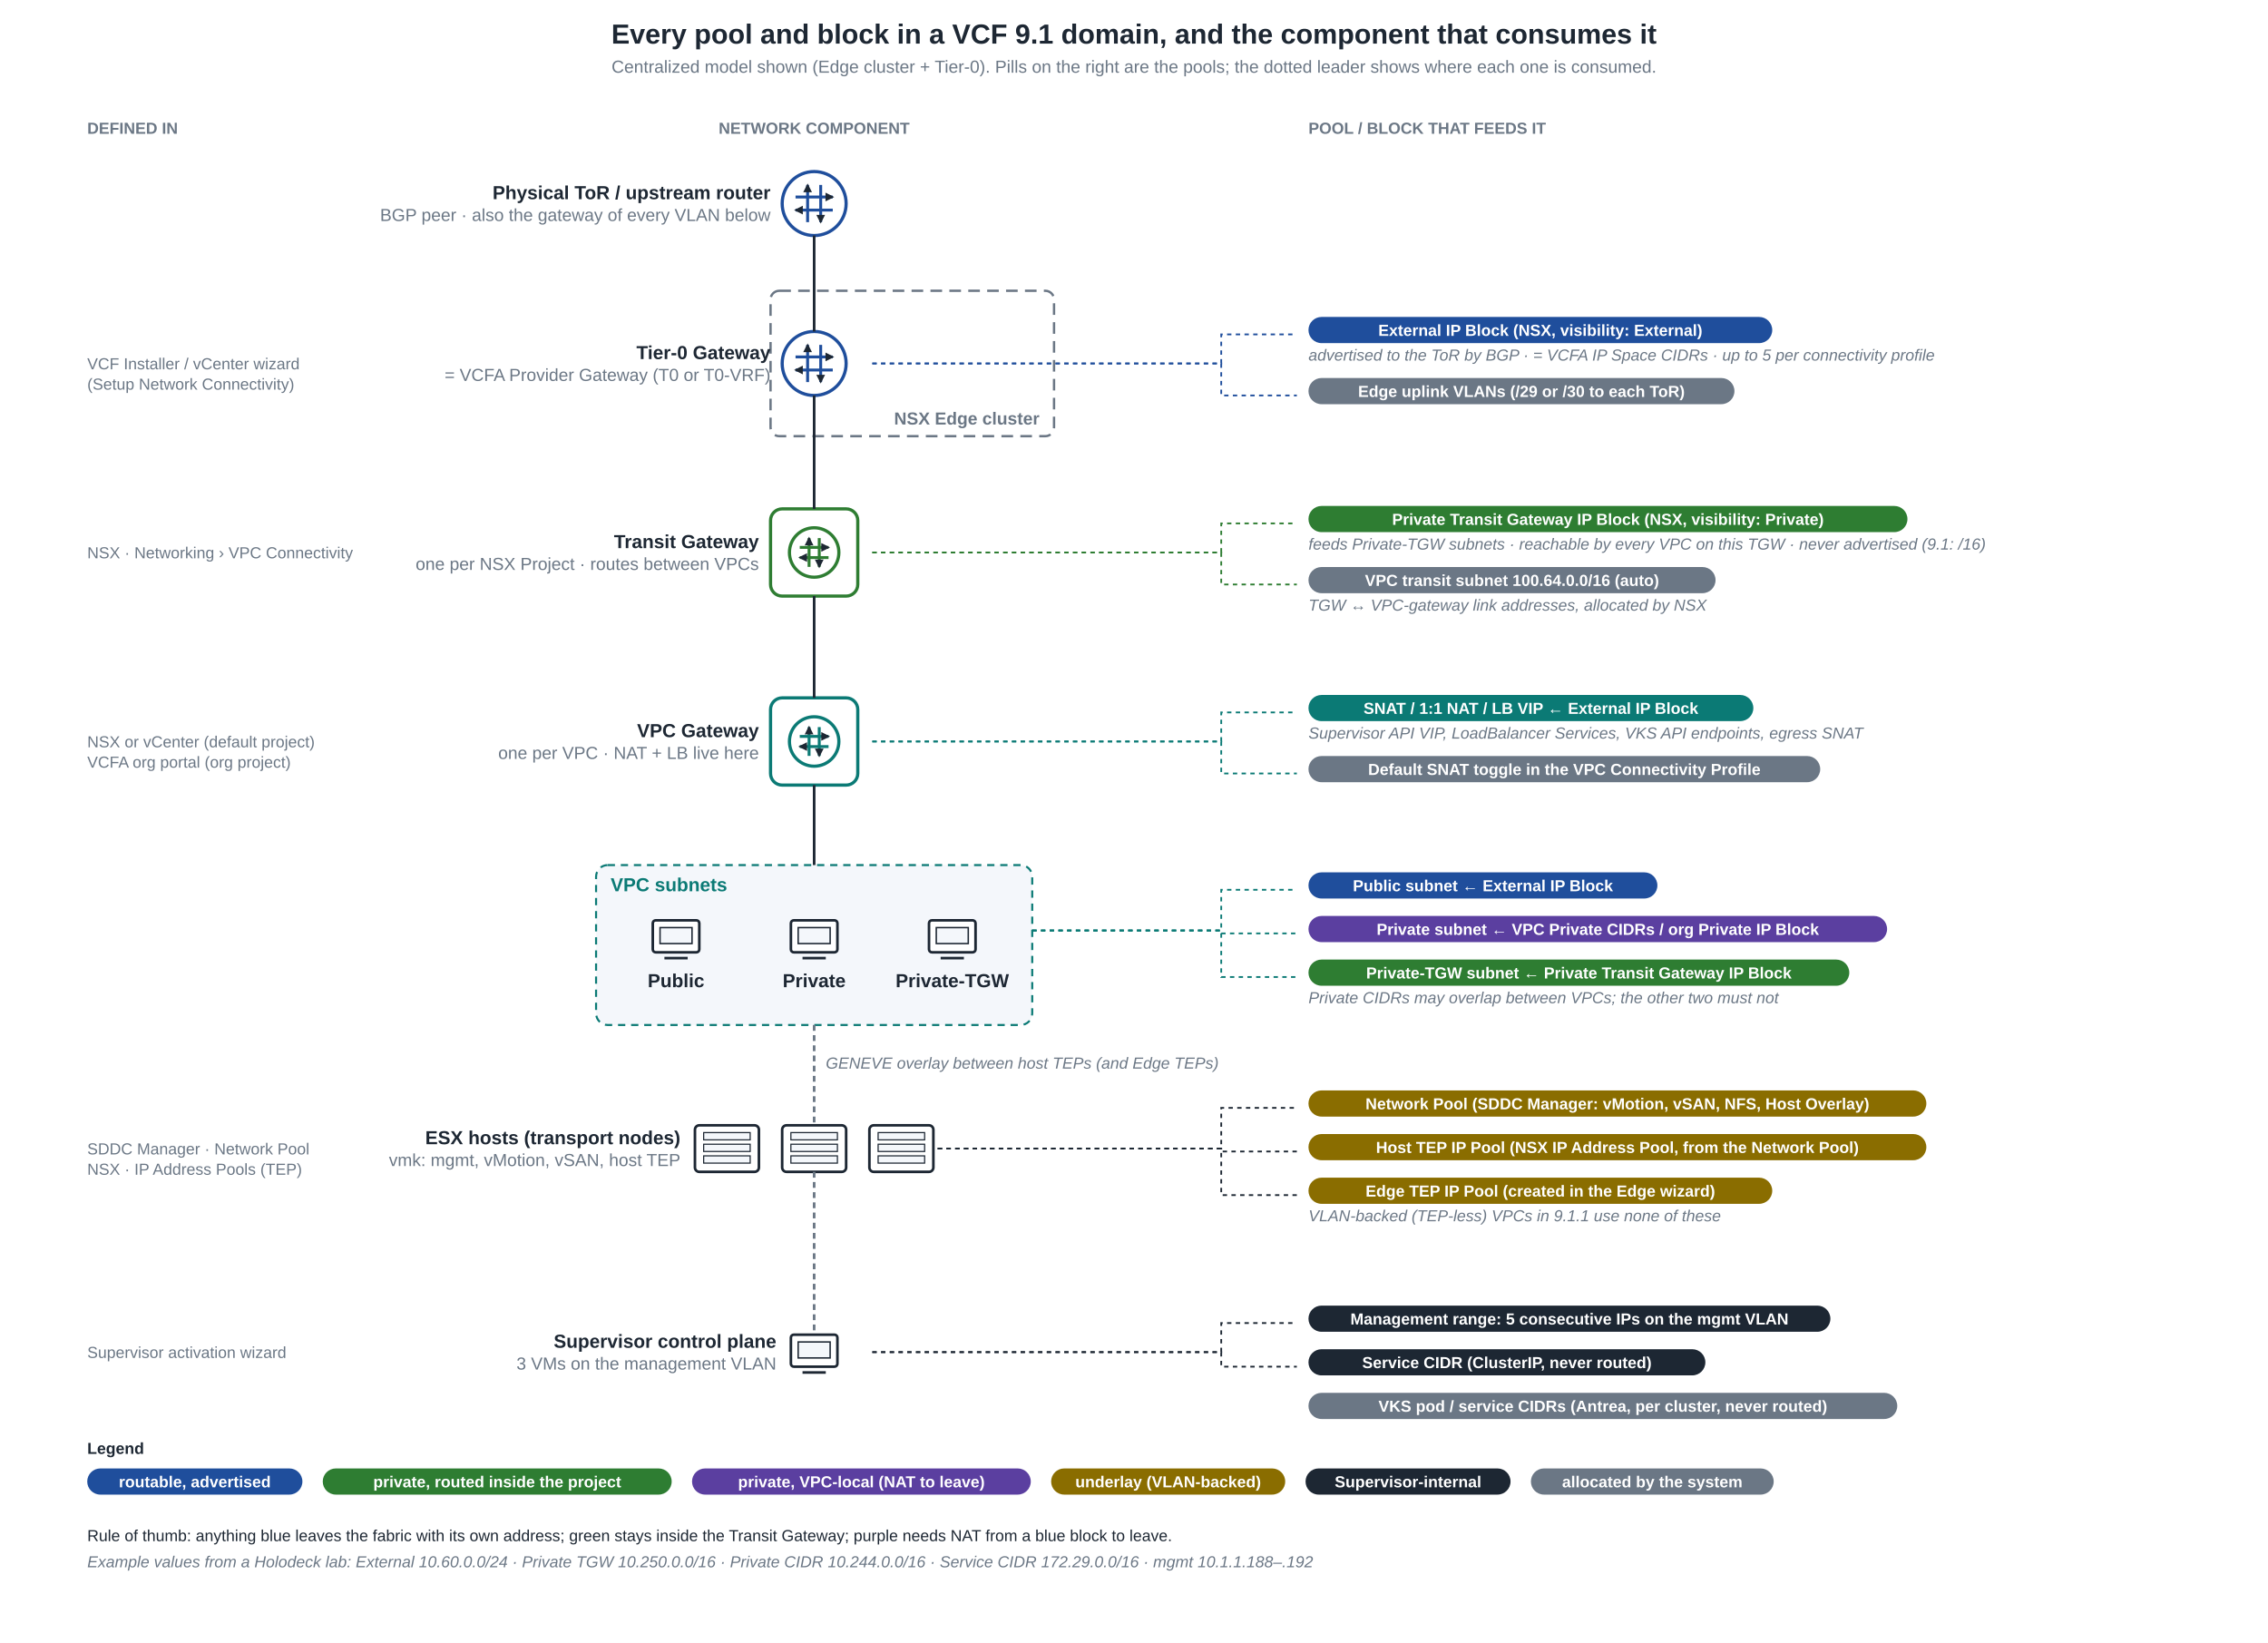
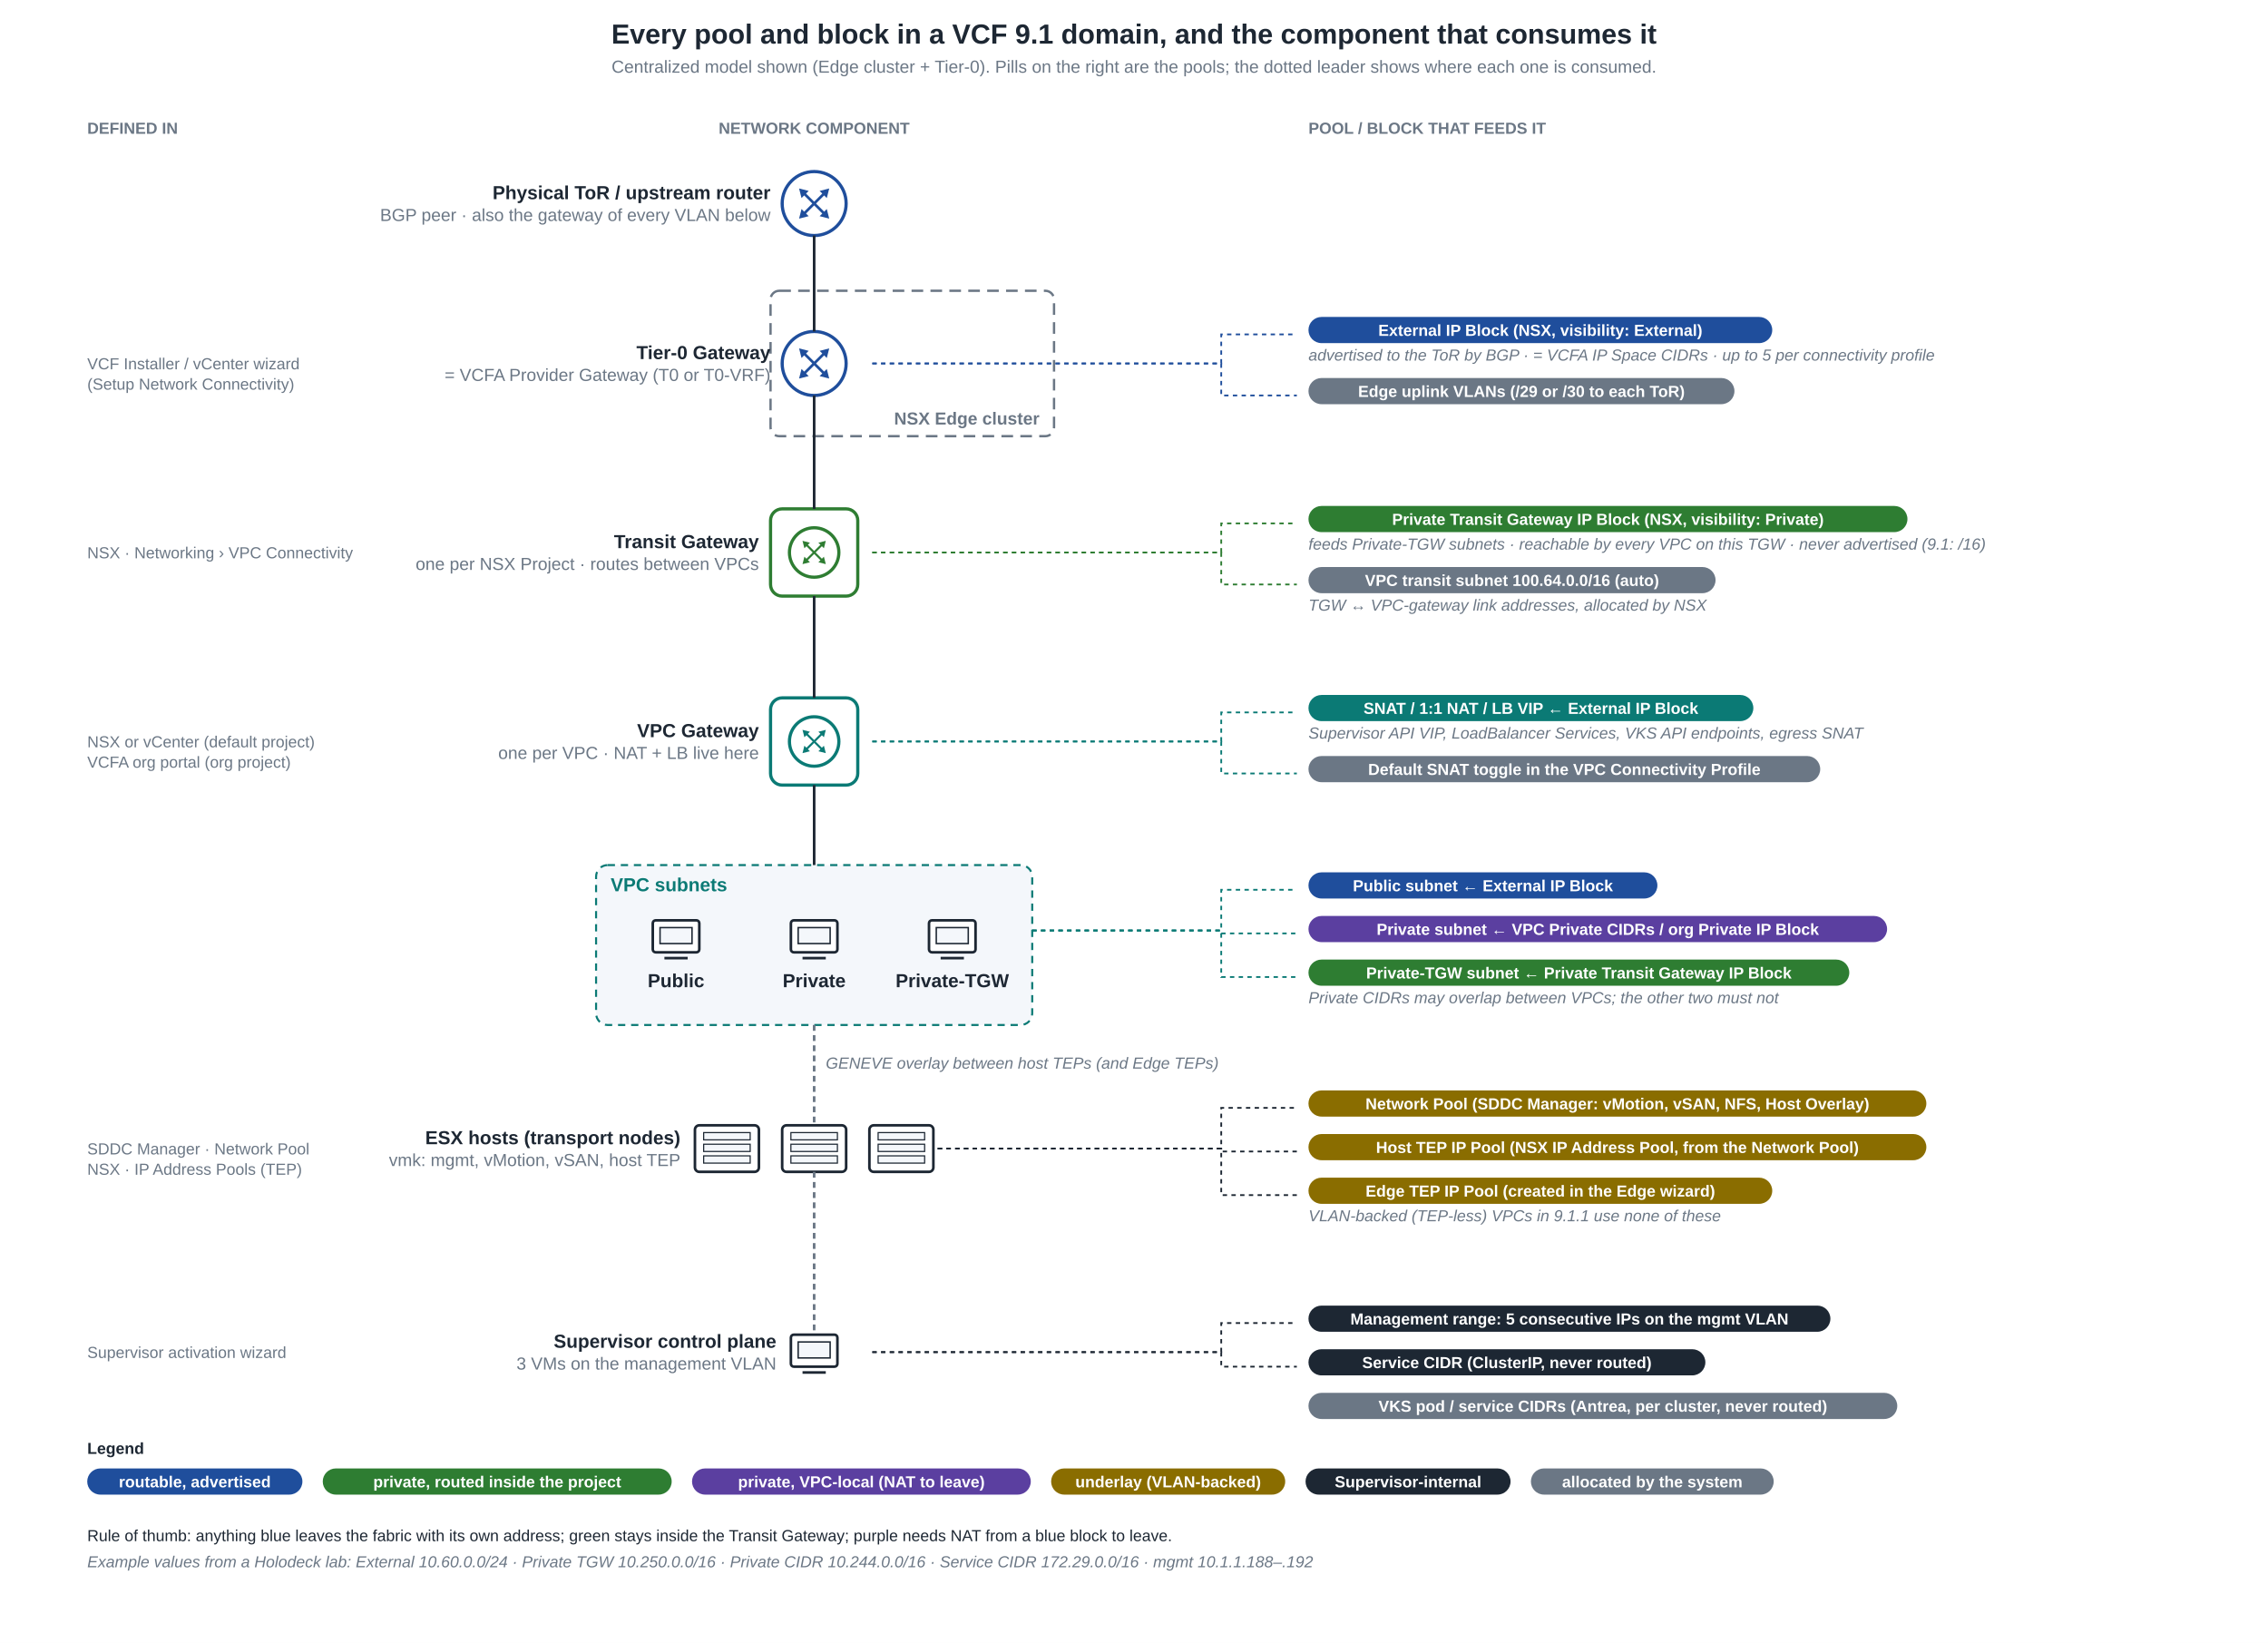
<svg xmlns="http://www.w3.org/2000/svg" width="1560" height="1130" viewBox="0 0 1560 1130" font-family="Arial, Helvetica, sans-serif" font-size="13" fill="#1d2733">
  <rect width="1560" height="1130" fill="#ffffff" />
  <defs>
    <marker id="arr" markerUnits="userSpaceOnUse" markerWidth="6" markerHeight="6" refX="5" refY="3" orient="auto">
      <path d="M0,0 L6,3 L0,6 z" fill="#1d2733" />
    </marker>
    <marker id="arrb" markerUnits="userSpaceOnUse" markerWidth="7" markerHeight="7" refX="6" refY="3.5" orient="auto">
      <path d="M0,0 L7,3.5 L0,7 z" fill="#1f4e9c" />
    </marker>
    <marker id="arrt" markerUnits="userSpaceOnUse" markerWidth="7" markerHeight="7" refX="6" refY="3.5" orient="auto">
      <path d="M0,0 L7,3.5 L0,7 z" fill="#0b7a75" />
    </marker>
    <marker id="arrp" markerUnits="userSpaceOnUse" markerWidth="7" markerHeight="7" refX="6" refY="3.5" orient="auto">
      <path d="M0,0 L7,3.5 L0,7 z" fill="#5b3fa0" />
    </marker>
  </defs>
  <text x="780.0" y="30" text-anchor="middle" font-size="19" font-weight="bold">Every pool and block in a VCF 9.1 domain, and the component that consumes it</text>
  <text x="780.0" y="50" text-anchor="middle" font-size="12" fill="#6b7785">Centralized model shown (Edge cluster + Tier-0). Pills on the right are the pools; the dotted leader shows where each one is consumed.</text>
  <text x="60" y="92" fill="#6b7785" font-size="11" text-anchor="start" font-weight="bold">DEFINED IN</text>
  <text x="560" y="92" fill="#6b7785" font-size="11" text-anchor="middle" font-weight="bold">NETWORK COMPONENT</text>
  <text x="900" y="92" fill="#6b7785" font-size="11" text-anchor="start" font-weight="bold">POOL / BLOCK THAT FEEDS IT</text>
  <circle cx="560" cy="140" r="22" fill="#ffffff" stroke="#1f4e9c" stroke-width="2.2" />
-   <line x1="547.2" y1="135.5" x2="572.8" y2="135.5" stroke="#1f4e9c" stroke-width="2" marker-end="url(#arr)" />
-   <line x1="572.8" y1="144.5" x2="547.2" y2="144.5" stroke="#1f4e9c" stroke-width="2" marker-end="url(#arr)" />
-   <line x1="555.5" y1="152.8" x2="555.5" y2="127.2" stroke="#1f4e9c" stroke-width="2" marker-end="url(#arr)" />
-   <line x1="564.5" y1="127.2" x2="564.5" y2="152.8" stroke="#1f4e9c" stroke-width="2" marker-end="url(#arr)" />
+   <line x1="560" y1="140" x2="553.39" y2="133.39" stroke="#1f4e9c" stroke-width="1.83" stroke-linecap="butt" />
+   <path d="M549.63,129.63 L556.24,131.31 L551.31,136.24 z" fill="#1f4e9c" />
+   <line x1="560" y1="140" x2="566.61" y2="133.39" stroke="#1f4e9c" stroke-width="1.83" stroke-linecap="butt" />
+   <path d="M570.37,129.63 L568.69,136.24 L563.76,131.31 z" fill="#1f4e9c" />
+   <line x1="560" y1="140" x2="566.61" y2="146.61" stroke="#1f4e9c" stroke-width="1.83" stroke-linecap="butt" />
+   <path d="M570.37,150.37 L563.76,148.69 L568.69,143.76 z" fill="#1f4e9c" />
+   <line x1="560" y1="140" x2="553.39" y2="146.61" stroke="#1f4e9c" stroke-width="1.83" stroke-linecap="butt" />
+   <path d="M549.63,150.37 L551.31,143.76 L556.24,148.69 z" fill="#1f4e9c" />
  <text x="530" y="137" text-anchor="end" font-weight="bold">Physical ToR / upstream router</text>
  <text x="530" y="152" text-anchor="end" fill="#6b7785" font-size="12">BGP peer · also the gateway of every VLAN below</text>
  <rect x="530" y="200" width="195" height="100" rx="6" fill="none" stroke="#6b7785" stroke-width="1.6" stroke-dasharray="8 5" />
  <text x="715" y="292" fill="#6b7785" font-size="12" text-anchor="end" font-weight="bold">NSX Edge cluster</text>
  <circle cx="560" cy="250" r="22" fill="#ffffff" stroke="#1f4e9c" stroke-width="2.2" />
-   <line x1="547.2" y1="245.5" x2="572.8" y2="245.5" stroke="#1f4e9c" stroke-width="2" marker-end="url(#arr)" />
-   <line x1="572.8" y1="254.5" x2="547.2" y2="254.5" stroke="#1f4e9c" stroke-width="2" marker-end="url(#arr)" />
-   <line x1="555.5" y1="262.8" x2="555.5" y2="237.2" stroke="#1f4e9c" stroke-width="2" marker-end="url(#arr)" />
-   <line x1="564.5" y1="237.2" x2="564.5" y2="262.8" stroke="#1f4e9c" stroke-width="2" marker-end="url(#arr)" />
+   <line x1="560" y1="250" x2="553.39" y2="243.39" stroke="#1f4e9c" stroke-width="1.83" stroke-linecap="butt" />
+   <path d="M549.63,239.63 L556.24,241.31 L551.31,246.24 z" fill="#1f4e9c" />
+   <line x1="560" y1="250" x2="566.61" y2="243.39" stroke="#1f4e9c" stroke-width="1.83" stroke-linecap="butt" />
+   <path d="M570.37,239.63 L568.69,246.24 L563.76,241.31 z" fill="#1f4e9c" />
+   <line x1="560" y1="250" x2="566.61" y2="256.61" stroke="#1f4e9c" stroke-width="1.83" stroke-linecap="butt" />
+   <path d="M570.37,260.37 L563.76,258.69 L568.69,253.76 z" fill="#1f4e9c" />
+   <line x1="560" y1="250" x2="553.39" y2="256.61" stroke="#1f4e9c" stroke-width="1.83" stroke-linecap="butt" />
+   <path d="M549.63,260.37 L551.31,253.76 L556.24,258.69 z" fill="#1f4e9c" />
  <text x="530" y="247" text-anchor="end" font-weight="bold">Tier-0 Gateway</text>
  <text x="530" y="262" text-anchor="end" fill="#6b7785" font-size="12">= VCFA Provider Gateway (T0 or T0-VRF)</text>
  <rect x="530" y="350" width="60" height="60" rx="8" fill="#ffffff" stroke="#2e7d32" stroke-width="2.2" />
  <circle cx="560" cy="380" r="17" fill="#ffffff" stroke="#2e7d32" stroke-width="2.2" />
-   <line x1="550.1" y1="376.5" x2="569.9" y2="376.5" stroke="#2e7d32" stroke-width="2" marker-end="url(#arr)" />
-   <line x1="569.9" y1="383.5" x2="550.1" y2="383.5" stroke="#2e7d32" stroke-width="2" marker-end="url(#arr)" />
-   <line x1="556.5" y1="389.9" x2="556.5" y2="370.1" stroke="#2e7d32" stroke-width="2" marker-end="url(#arr)" />
-   <line x1="563.5" y1="370.1" x2="563.5" y2="389.9" stroke="#2e7d32" stroke-width="2" marker-end="url(#arr)" />
+   <line x1="560" y1="380" x2="554.89" y2="374.89" stroke="#2e7d32" stroke-width="1.42" stroke-linecap="butt" />
+   <path d="M551.99,371.99 L557.09,373.29 L553.29,377.09 z" fill="#2e7d32" />
+   <line x1="560" y1="380" x2="565.11" y2="374.89" stroke="#2e7d32" stroke-width="1.42" stroke-linecap="butt" />
+   <path d="M568.01,371.99 L566.71,377.09 L562.91,373.29 z" fill="#2e7d32" />
+   <line x1="560" y1="380" x2="565.11" y2="385.11" stroke="#2e7d32" stroke-width="1.42" stroke-linecap="butt" />
+   <path d="M568.01,388.01 L562.91,386.71 L566.71,382.91 z" fill="#2e7d32" />
+   <line x1="560" y1="380" x2="554.89" y2="385.11" stroke="#2e7d32" stroke-width="1.42" stroke-linecap="butt" />
+   <path d="M551.99,388.01 L553.29,382.91 L557.09,386.71 z" fill="#2e7d32" />
  <text x="522" y="377" text-anchor="end" font-weight="bold">Transit Gateway</text>
  <text x="522" y="392" text-anchor="end" fill="#6b7785" font-size="12">one per NSX Project · routes between VPCs</text>
  <rect x="530" y="480" width="60" height="60" rx="8" fill="#ffffff" stroke="#0b7a75" stroke-width="2.2" />
  <circle cx="560" cy="510" r="17" fill="#ffffff" stroke="#0b7a75" stroke-width="2.2" />
-   <line x1="550.1" y1="506.5" x2="569.9" y2="506.5" stroke="#0b7a75" stroke-width="2" marker-end="url(#arr)" />
-   <line x1="569.9" y1="513.5" x2="550.1" y2="513.5" stroke="#0b7a75" stroke-width="2" marker-end="url(#arr)" />
-   <line x1="556.5" y1="519.9" x2="556.5" y2="500.1" stroke="#0b7a75" stroke-width="2" marker-end="url(#arr)" />
-   <line x1="563.5" y1="500.1" x2="563.5" y2="519.9" stroke="#0b7a75" stroke-width="2" marker-end="url(#arr)" />
+   <line x1="560" y1="510" x2="554.89" y2="504.89" stroke="#0b7a75" stroke-width="1.42" stroke-linecap="butt" />
+   <path d="M551.99,501.99 L557.09,503.29 L553.29,507.09 z" fill="#0b7a75" />
+   <line x1="560" y1="510" x2="565.11" y2="504.89" stroke="#0b7a75" stroke-width="1.42" stroke-linecap="butt" />
+   <path d="M568.01,501.99 L566.71,507.09 L562.91,503.29 z" fill="#0b7a75" />
+   <line x1="560" y1="510" x2="565.11" y2="515.11" stroke="#0b7a75" stroke-width="1.42" stroke-linecap="butt" />
+   <path d="M568.01,518.01 L562.91,516.71 L566.71,512.91 z" fill="#0b7a75" />
+   <line x1="560" y1="510" x2="554.89" y2="515.11" stroke="#0b7a75" stroke-width="1.42" stroke-linecap="butt" />
+   <path d="M551.99,518.01 L553.29,512.91 L557.09,516.71 z" fill="#0b7a75" />
  <text x="522" y="507" text-anchor="end" font-weight="bold">VPC Gateway</text>
  <text x="522" y="522" text-anchor="end" fill="#6b7785" font-size="12">one per VPC · NAT + LB live here</text>
  <rect x="410" y="595" width="300" height="110" rx="8" fill="#f4f7fb" stroke="#0b7a75" stroke-width="1.4" stroke-dasharray="5 4" />
  <text x="420" y="613" font-weight="bold" fill="#0b7a75" font-size="13">VPC subnets</text>
  <rect x="449" y="633" width="32" height="22" rx="2" fill="#ffffff" stroke="#1d2733" stroke-width="1.8" />
  <rect x="454" y="638" width="22" height="11" fill="#f4f7fb" stroke="#1d2733" stroke-width="1" />
  <line x1="457" y1="659" x2="473" y2="659" stroke="#1d2733" stroke-width="1.8" />
  <text x="465" y="679" text-anchor="middle" font-weight="bold">Public</text>
  <rect x="544" y="633" width="32" height="22" rx="2" fill="#ffffff" stroke="#1d2733" stroke-width="1.8" />
  <rect x="549" y="638" width="22" height="11" fill="#f4f7fb" stroke="#1d2733" stroke-width="1" />
  <line x1="552" y1="659" x2="568" y2="659" stroke="#1d2733" stroke-width="1.8" />
  <text x="560" y="679" text-anchor="middle" font-weight="bold">Private</text>
  <rect x="639" y="633" width="32" height="22" rx="2" fill="#ffffff" stroke="#1d2733" stroke-width="1.8" />
  <rect x="644" y="638" width="22" height="11" fill="#f4f7fb" stroke="#1d2733" stroke-width="1" />
  <line x1="647" y1="659" x2="663" y2="659" stroke="#1d2733" stroke-width="1.8" />
  <text x="655" y="679" text-anchor="middle" font-weight="bold">Private-TGW</text>
  <rect x="478" y="774" width="44" height="32" rx="3" fill="#ffffff" stroke="#1d2733" stroke-width="1.8" />
  <rect x="484" y="779" width="32" height="5" fill="#f4f7fb" stroke="#1d2733" stroke-width="0.8" />
  <rect x="484" y="787" width="32" height="5" fill="#f4f7fb" stroke="#1d2733" stroke-width="0.8" />
  <rect x="484" y="795" width="32" height="5" fill="#f4f7fb" stroke="#1d2733" stroke-width="0.8" />
  <rect x="538" y="774" width="44" height="32" rx="3" fill="#ffffff" stroke="#1d2733" stroke-width="1.8" />
  <rect x="544" y="779" width="32" height="5" fill="#f4f7fb" stroke="#1d2733" stroke-width="0.8" />
  <rect x="544" y="787" width="32" height="5" fill="#f4f7fb" stroke="#1d2733" stroke-width="0.8" />
  <rect x="544" y="795" width="32" height="5" fill="#f4f7fb" stroke="#1d2733" stroke-width="0.8" />
  <rect x="598" y="774" width="44" height="32" rx="3" fill="#ffffff" stroke="#1d2733" stroke-width="1.8" />
  <rect x="604" y="779" width="32" height="5" fill="#f4f7fb" stroke="#1d2733" stroke-width="0.8" />
  <rect x="604" y="787" width="32" height="5" fill="#f4f7fb" stroke="#1d2733" stroke-width="0.8" />
  <rect x="604" y="795" width="32" height="5" fill="#f4f7fb" stroke="#1d2733" stroke-width="0.8" />
  <text x="468" y="787" fill="#1d2733" font-size="13" text-anchor="end" font-weight="bold">ESX hosts (transport nodes)</text>
  <text x="468" y="802" fill="#6b7785" font-size="12" text-anchor="end">vmk: mgmt, vMotion, vSAN, host TEP</text>
  <rect x="544" y="918" width="32" height="22" rx="2" fill="#ffffff" stroke="#1d2733" stroke-width="1.8" />
  <rect x="549" y="923" width="22" height="11" fill="#f4f7fb" stroke="#1d2733" stroke-width="1" />
  <line x1="552" y1="944" x2="568" y2="944" stroke="#1d2733" stroke-width="1.8" />
  <text x="534" y="927" text-anchor="end" font-weight="bold">Supervisor control plane</text>
  <text x="534" y="942" text-anchor="end" fill="#6b7785" font-size="12">3 VMs on the management VLAN</text>
  <path d="M560,162 L560,228" fill="none" stroke="#1d2733" stroke-width="1.8" />
  <path d="M560,272 L560,350" fill="none" stroke="#1d2733" stroke-width="1.8" />
  <path d="M560,410 L560,480" fill="none" stroke="#1d2733" stroke-width="1.8" />
  <path d="M560,540 L560,595" fill="none" stroke="#1d2733" stroke-width="1.8" />
  <path d="M560,705 L560,774" fill="none" stroke="#6b7785" stroke-width="1.8" stroke-dasharray="4 3" />
  <text x="568" y="735" fill="#6b7785" font-size="11" text-anchor="start" font-style="italic">GENEVE overlay between host TEPs (and Edge TEPs)</text>
  <path d="M560,806 L560,918" fill="none" stroke="#6b7785" stroke-width="1.8" stroke-dasharray="4 3" />
  <text x="60" y="254" fill="#6b7785" font-size="11" text-anchor="start">VCF Installer / vCenter wizard</text>
  <text x="60" y="268" fill="#6b7785" font-size="11" text-anchor="start">(Setup Network Connectivity)</text>
  <text x="60" y="384" fill="#6b7785" font-size="11" text-anchor="start">NSX · Networking › VPC Connectivity</text>
  <text x="60" y="514" fill="#6b7785" font-size="11" text-anchor="start">NSX or vCenter (default project)</text>
  <text x="60" y="528" fill="#6b7785" font-size="11" text-anchor="start">VCFA org portal (org project)</text>
  <text x="60" y="794" fill="#6b7785" font-size="11" text-anchor="start">SDDC Manager · Network Pool</text>
  <text x="60" y="808" fill="#6b7785" font-size="11" text-anchor="start">NSX · IP Address Pools (TEP)</text>
  <text x="60" y="934" fill="#6b7785" font-size="11" text-anchor="start">Supervisor activation wizard</text>
  <path d="M600,250 L840,250 L840,230 L892,230" fill="none" stroke="#1f4e9c" stroke-width="1.2" stroke-dasharray="3 3" />
  <rect x="900" y="218" width="319" height="18" rx="9" fill="#1f4e9c" />
  <text x="1059.5" y="231" text-anchor="middle" fill="#ffffff" font-size="11" font-weight="bold">External IP Block  (NSX, visibility: External)</text>
  <text x="900" y="248" fill="#6b7785" font-size="11" text-anchor="start" font-style="italic">advertised to the ToR by BGP · = VCFA IP Space CIDRs · up to 5 per connectivity profile</text>
  <path d="M600,250 L840,250 L840,272 L892,272" fill="none" stroke="#1f4e9c" stroke-width="1.2" stroke-dasharray="3 3" />
  <rect x="900" y="260" width="293" height="18" rx="9" fill="#6b7785" />
  <text x="1046.5" y="273" text-anchor="middle" fill="#ffffff" font-size="11" font-weight="bold">Edge uplink VLANs (/29 or /30 to each ToR)</text>
  <path d="M600,380 L840,380 L840,360 L892,360" fill="none" stroke="#2e7d32" stroke-width="1.2" stroke-dasharray="3 3" />
  <rect x="900" y="348" width="412" height="18" rx="9" fill="#2e7d32" />
  <text x="1106.0" y="361" text-anchor="middle" fill="#ffffff" font-size="11" font-weight="bold">Private Transit Gateway IP Block  (NSX, visibility: Private)</text>
  <text x="900" y="378" fill="#6b7785" font-size="11" text-anchor="start" font-style="italic">feeds Private-TGW subnets · reachable by every VPC on this TGW · never advertised (9.1: /16)</text>
  <path d="M600,380 L840,380 L840,402 L892,402" fill="none" stroke="#2e7d32" stroke-width="1.2" stroke-dasharray="3 3" />
  <rect x="900" y="390" width="280" height="18" rx="9" fill="#6b7785" />
  <text x="1040.0" y="403" text-anchor="middle" fill="#ffffff" font-size="11" font-weight="bold">VPC transit subnet  100.64.0.0/16 (auto)</text>
  <text x="900" y="420" fill="#6b7785" font-size="11" text-anchor="start" font-style="italic">TGW ↔ VPC-gateway link addresses, allocated by NSX</text>
  <path d="M600,510 L840,510 L840,490 L892,490" fill="none" stroke="#0b7a75" stroke-width="1.2" stroke-dasharray="3 3" />
  <rect x="900" y="478" width="306" height="18" rx="9" fill="#0b7a75" />
  <text x="1053.0" y="491" text-anchor="middle" fill="#ffffff" font-size="11" font-weight="bold">SNAT / 1:1 NAT / LB VIP  ← External IP Block</text>
  <text x="900" y="508" fill="#6b7785" font-size="11" text-anchor="start" font-style="italic">Supervisor API VIP, LoadBalancer Services, VKS API endpoints, egress SNAT</text>
  <path d="M600,510 L840,510 L840,532 L892,532" fill="none" stroke="#0b7a75" stroke-width="1.2" stroke-dasharray="3 3" />
  <rect x="900" y="520" width="352" height="18" rx="9" fill="#6b7785" />
  <text x="1076.0" y="533" text-anchor="middle" fill="#ffffff" font-size="11" font-weight="bold">Default SNAT toggle in the VPC Connectivity Profile</text>
  <path d="M710,640 L840,640 L840,612 L892,612" fill="none" stroke="#0b7a75" stroke-width="1.2" stroke-dasharray="3 3" />
  <rect x="900" y="600" width="240" height="18" rx="9" fill="#1f4e9c" />
  <text x="1020.0" y="613" text-anchor="middle" fill="#ffffff" font-size="11" font-weight="bold">Public subnet  ← External IP Block</text>
  <path d="M710,640 L840,640 L840,642 L892,642" fill="none" stroke="#0b7a75" stroke-width="1.2" stroke-dasharray="3 3" />
  <rect x="900" y="630" width="398" height="18" rx="9" fill="#5b3fa0" />
  <text x="1099.0" y="643" text-anchor="middle" fill="#ffffff" font-size="11" font-weight="bold">Private subnet  ← VPC Private CIDRs / org Private IP Block</text>
  <path d="M710,640 L840,640 L840,672 L892,672" fill="none" stroke="#0b7a75" stroke-width="1.2" stroke-dasharray="3 3" />
  <rect x="900" y="660" width="372" height="18" rx="9" fill="#2e7d32" />
  <text x="1086.0" y="673" text-anchor="middle" fill="#ffffff" font-size="11" font-weight="bold">Private-TGW subnet  ← Private Transit Gateway IP Block</text>
  <text x="900" y="690" fill="#6b7785" font-size="11" text-anchor="start" font-style="italic">Private CIDRs may overlap between VPCs; the other two must not</text>
  <path d="M645,790 L840,790 L840,762 L892,762" fill="none" stroke="#1d2733" stroke-width="1.2" stroke-dasharray="3 3" />
  <rect x="900" y="750" width="425" height="18" rx="9" fill="#8a6d00" />
  <text x="1112.5" y="763" text-anchor="middle" fill="#ffffff" font-size="11" font-weight="bold">Network Pool  (SDDC Manager: vMotion, vSAN, NFS, Host Overlay)</text>
  <path d="M645,790 L840,790 L840,792 L892,792" fill="none" stroke="#1d2733" stroke-width="1.2" stroke-dasharray="3 3" />
  <rect x="900" y="780" width="425" height="18" rx="9" fill="#8a6d00" />
  <text x="1112.5" y="793" text-anchor="middle" fill="#ffffff" font-size="11" font-weight="bold">Host TEP IP Pool  (NSX IP Address Pool, from the Network Pool)</text>
  <path d="M645,790 L840,790 L840,822 L892,822" fill="none" stroke="#1d2733" stroke-width="1.2" stroke-dasharray="3 3" />
  <rect x="900" y="810" width="319" height="18" rx="9" fill="#8a6d00" />
  <text x="1059.5" y="823" text-anchor="middle" fill="#ffffff" font-size="11" font-weight="bold">Edge TEP IP Pool  (created in the Edge wizard)</text>
  <text x="900" y="840" fill="#6b7785" font-size="11" text-anchor="start" font-style="italic">VLAN-backed (TEP-less) VPCs in 9.1.1 use none of these</text>
  <path d="M600,930 L840,930 L840,910 L892,910" fill="none" stroke="#1d2733" stroke-width="1.2" stroke-dasharray="3 3" />
  <rect x="900" y="898" width="359" height="18" rx="9" fill="#1d2733" />
  <text x="1079.5" y="911" text-anchor="middle" fill="#ffffff" font-size="11" font-weight="bold">Management range: 5 consecutive IPs on the mgmt VLAN</text>
  <path d="M600,930 L840,930 L840,940 L892,940" fill="none" stroke="#1d2733" stroke-width="1.2" stroke-dasharray="3 3" />
  <rect x="900" y="928" width="273" height="18" rx="9" fill="#1d2733" />
  <text x="1036.5" y="941" text-anchor="middle" fill="#ffffff" font-size="11" font-weight="bold">Service CIDR  (ClusterIP, never routed)</text>
  <rect x="900" y="958" width="405" height="18" rx="9" fill="#6b7785" />
  <text x="1102.5" y="971" text-anchor="middle" fill="#ffffff" font-size="11" font-weight="bold">VKS pod / service CIDRs (Antrea, per cluster, never routed)</text>
  <text x="60" y="1000" fill="#1d2733" font-size="11" text-anchor="start" font-weight="bold">Legend</text>
  <rect x="60" y="1010" width="148" height="18" rx="9" fill="#1f4e9c" />
  <text x="134.0" y="1023" text-anchor="middle" fill="#ffffff" font-size="11" font-weight="bold">routable, advertised</text>
  <rect x="222" y="1010" width="240" height="18" rx="9" fill="#2e7d32" />
  <text x="342.0" y="1023" text-anchor="middle" fill="#ffffff" font-size="11" font-weight="bold">private, routed inside the project</text>
  <rect x="476" y="1010" width="233" height="18" rx="9" fill="#5b3fa0" />
  <text x="592.5" y="1023" text-anchor="middle" fill="#ffffff" font-size="11" font-weight="bold">private, VPC-local (NAT to leave)</text>
  <rect x="723" y="1010" width="161" height="18" rx="9" fill="#8a6d00" />
  <text x="803.5" y="1023" text-anchor="middle" fill="#ffffff" font-size="11" font-weight="bold">underlay (VLAN-backed)</text>
  <rect x="898" y="1010" width="141" height="18" rx="9" fill="#1d2733" />
  <text x="968.5" y="1023" text-anchor="middle" fill="#ffffff" font-size="11" font-weight="bold">Supervisor-internal</text>
  <rect x="1053" y="1010" width="167" height="18" rx="9" fill="#6b7785" />
  <text x="1136.5" y="1023" text-anchor="middle" fill="#ffffff" font-size="11" font-weight="bold">allocated by the system</text>
  <text x="60" y="1060" fill="#1d2733" font-size="11" text-anchor="start">Rule of thumb: anything blue leaves the fabric with its own address; green stays inside the Transit Gateway; purple needs NAT from a blue block to leave.</text>
  <text x="60" y="1078" fill="#6b7785" font-size="11" text-anchor="start" font-style="italic">Example values from a Holodeck lab: External 10.60.0.0/24 · Private TGW 10.250.0.0/16 · Private CIDR 10.244.0.0/16 · Service CIDR 172.29.0.0/16 · mgmt 10.1.1.188–.192</text>
</svg>
